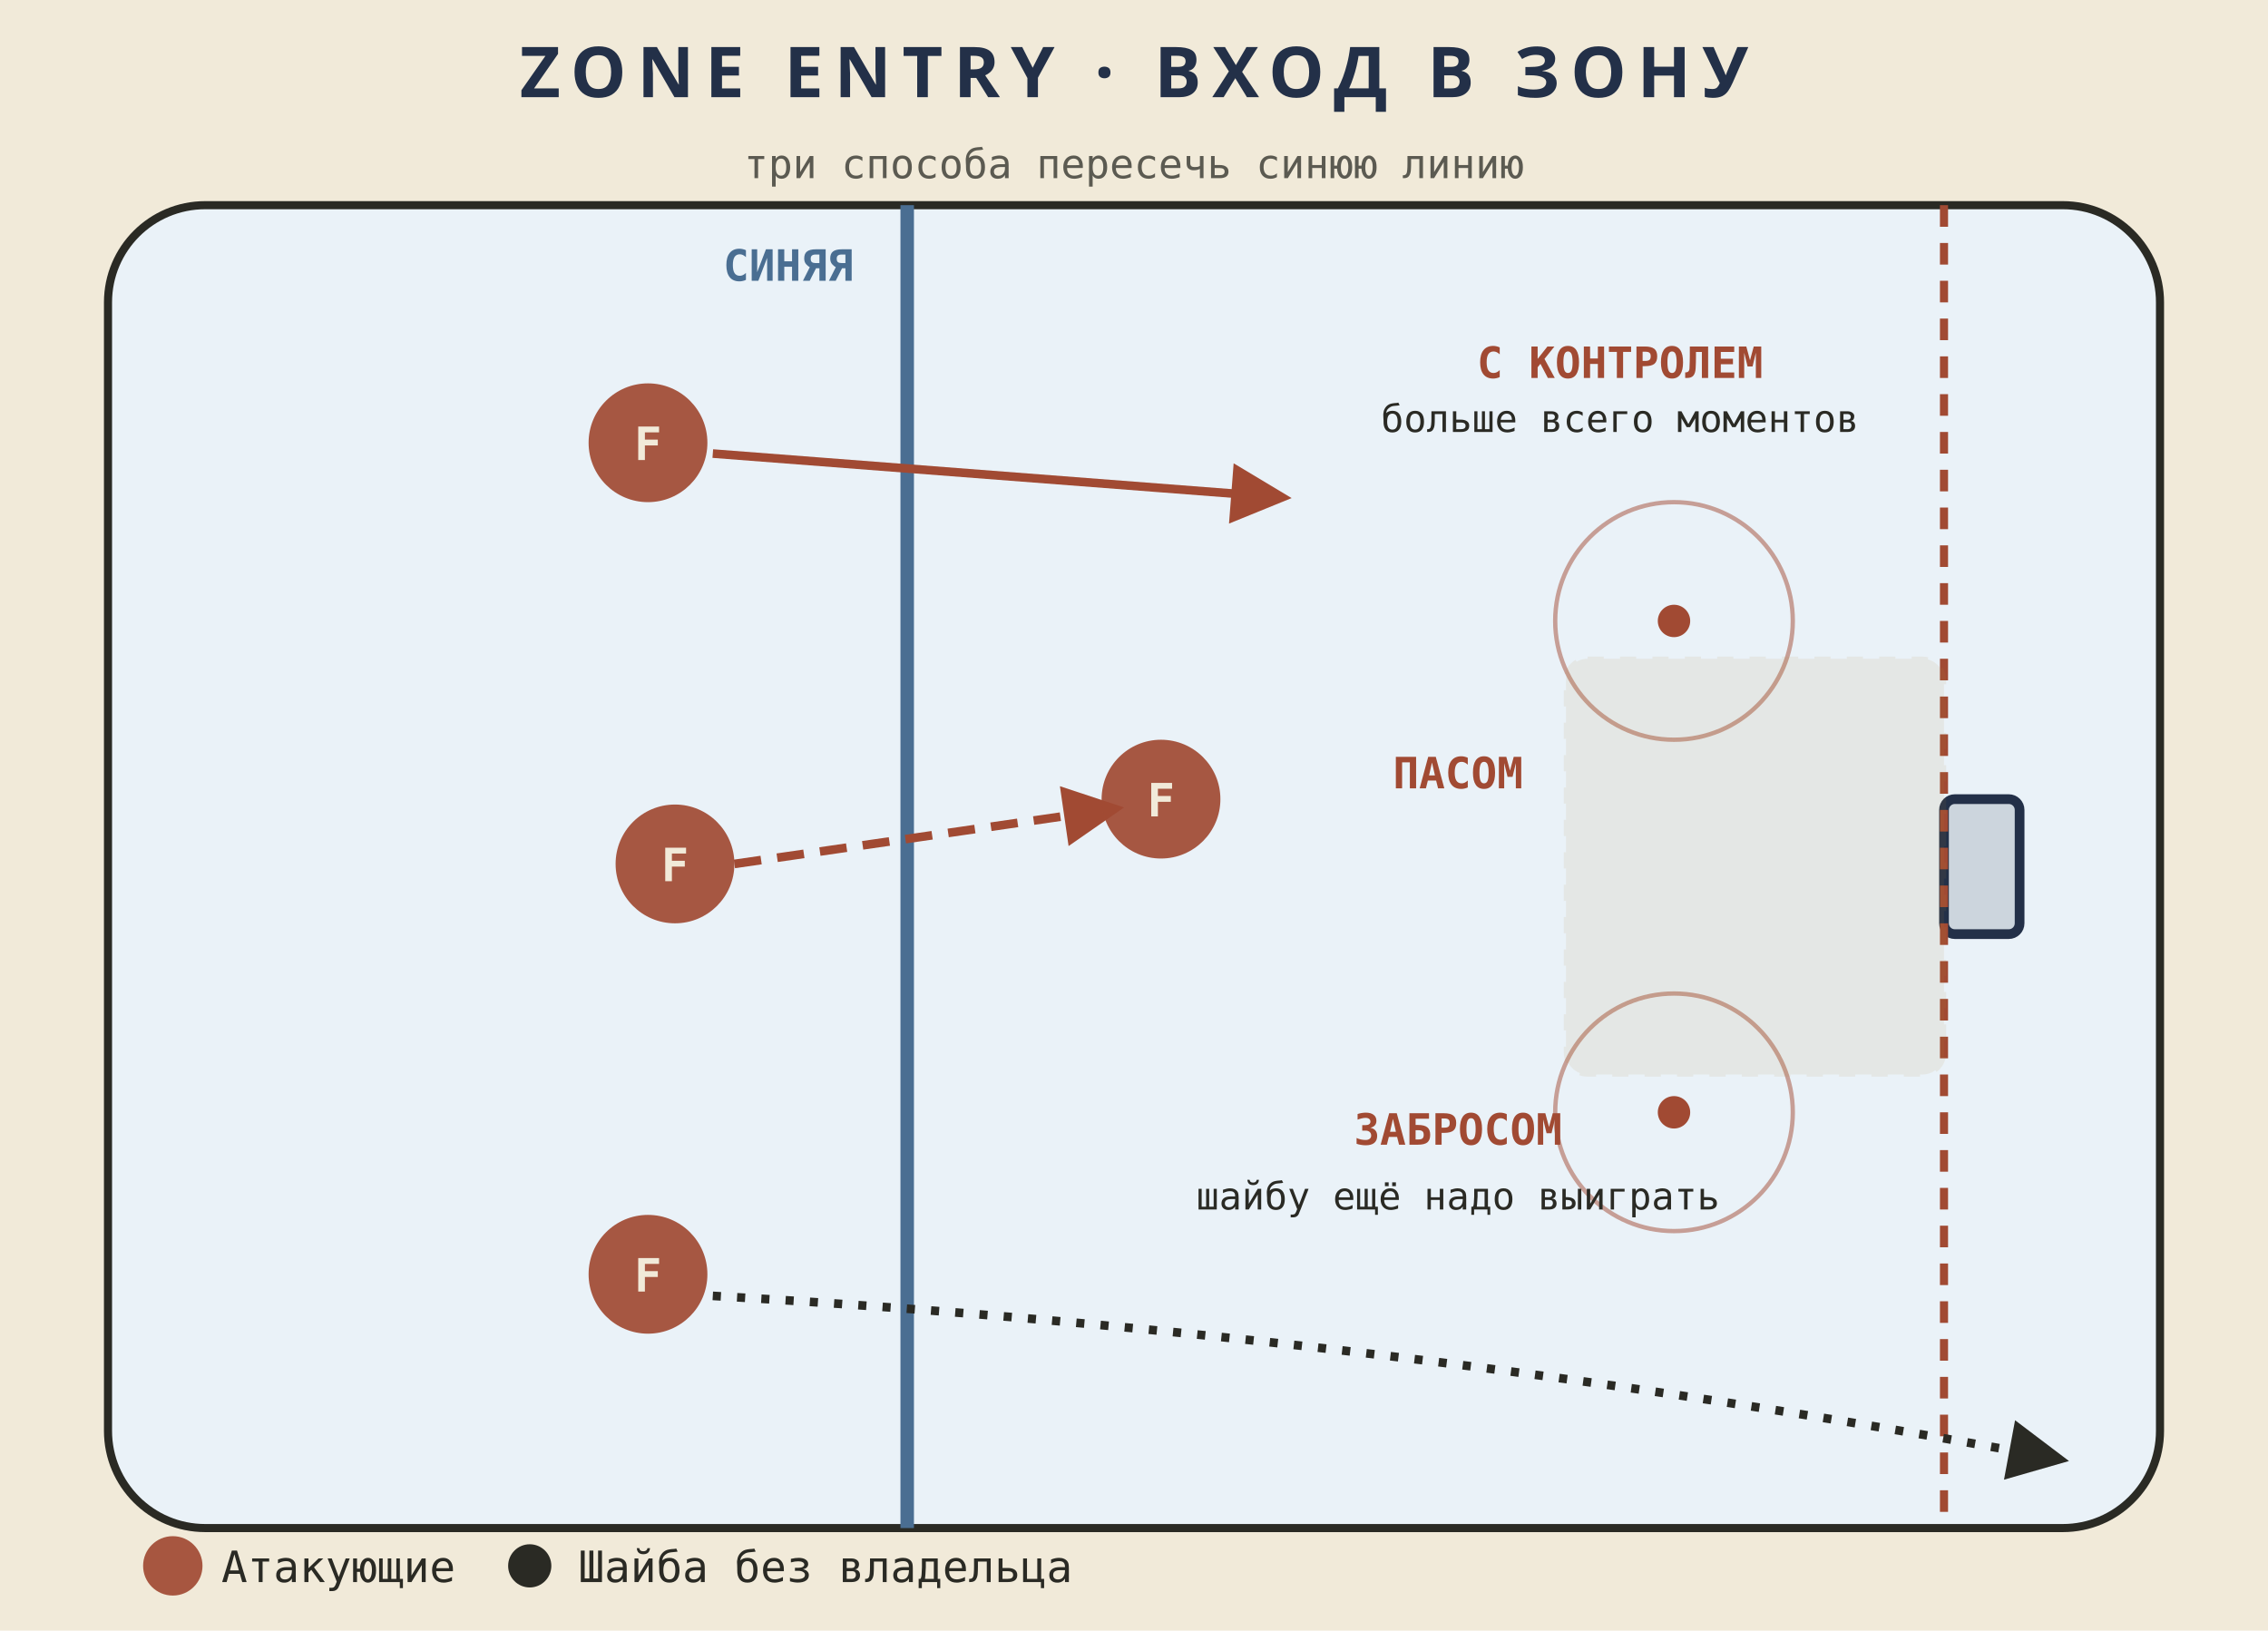
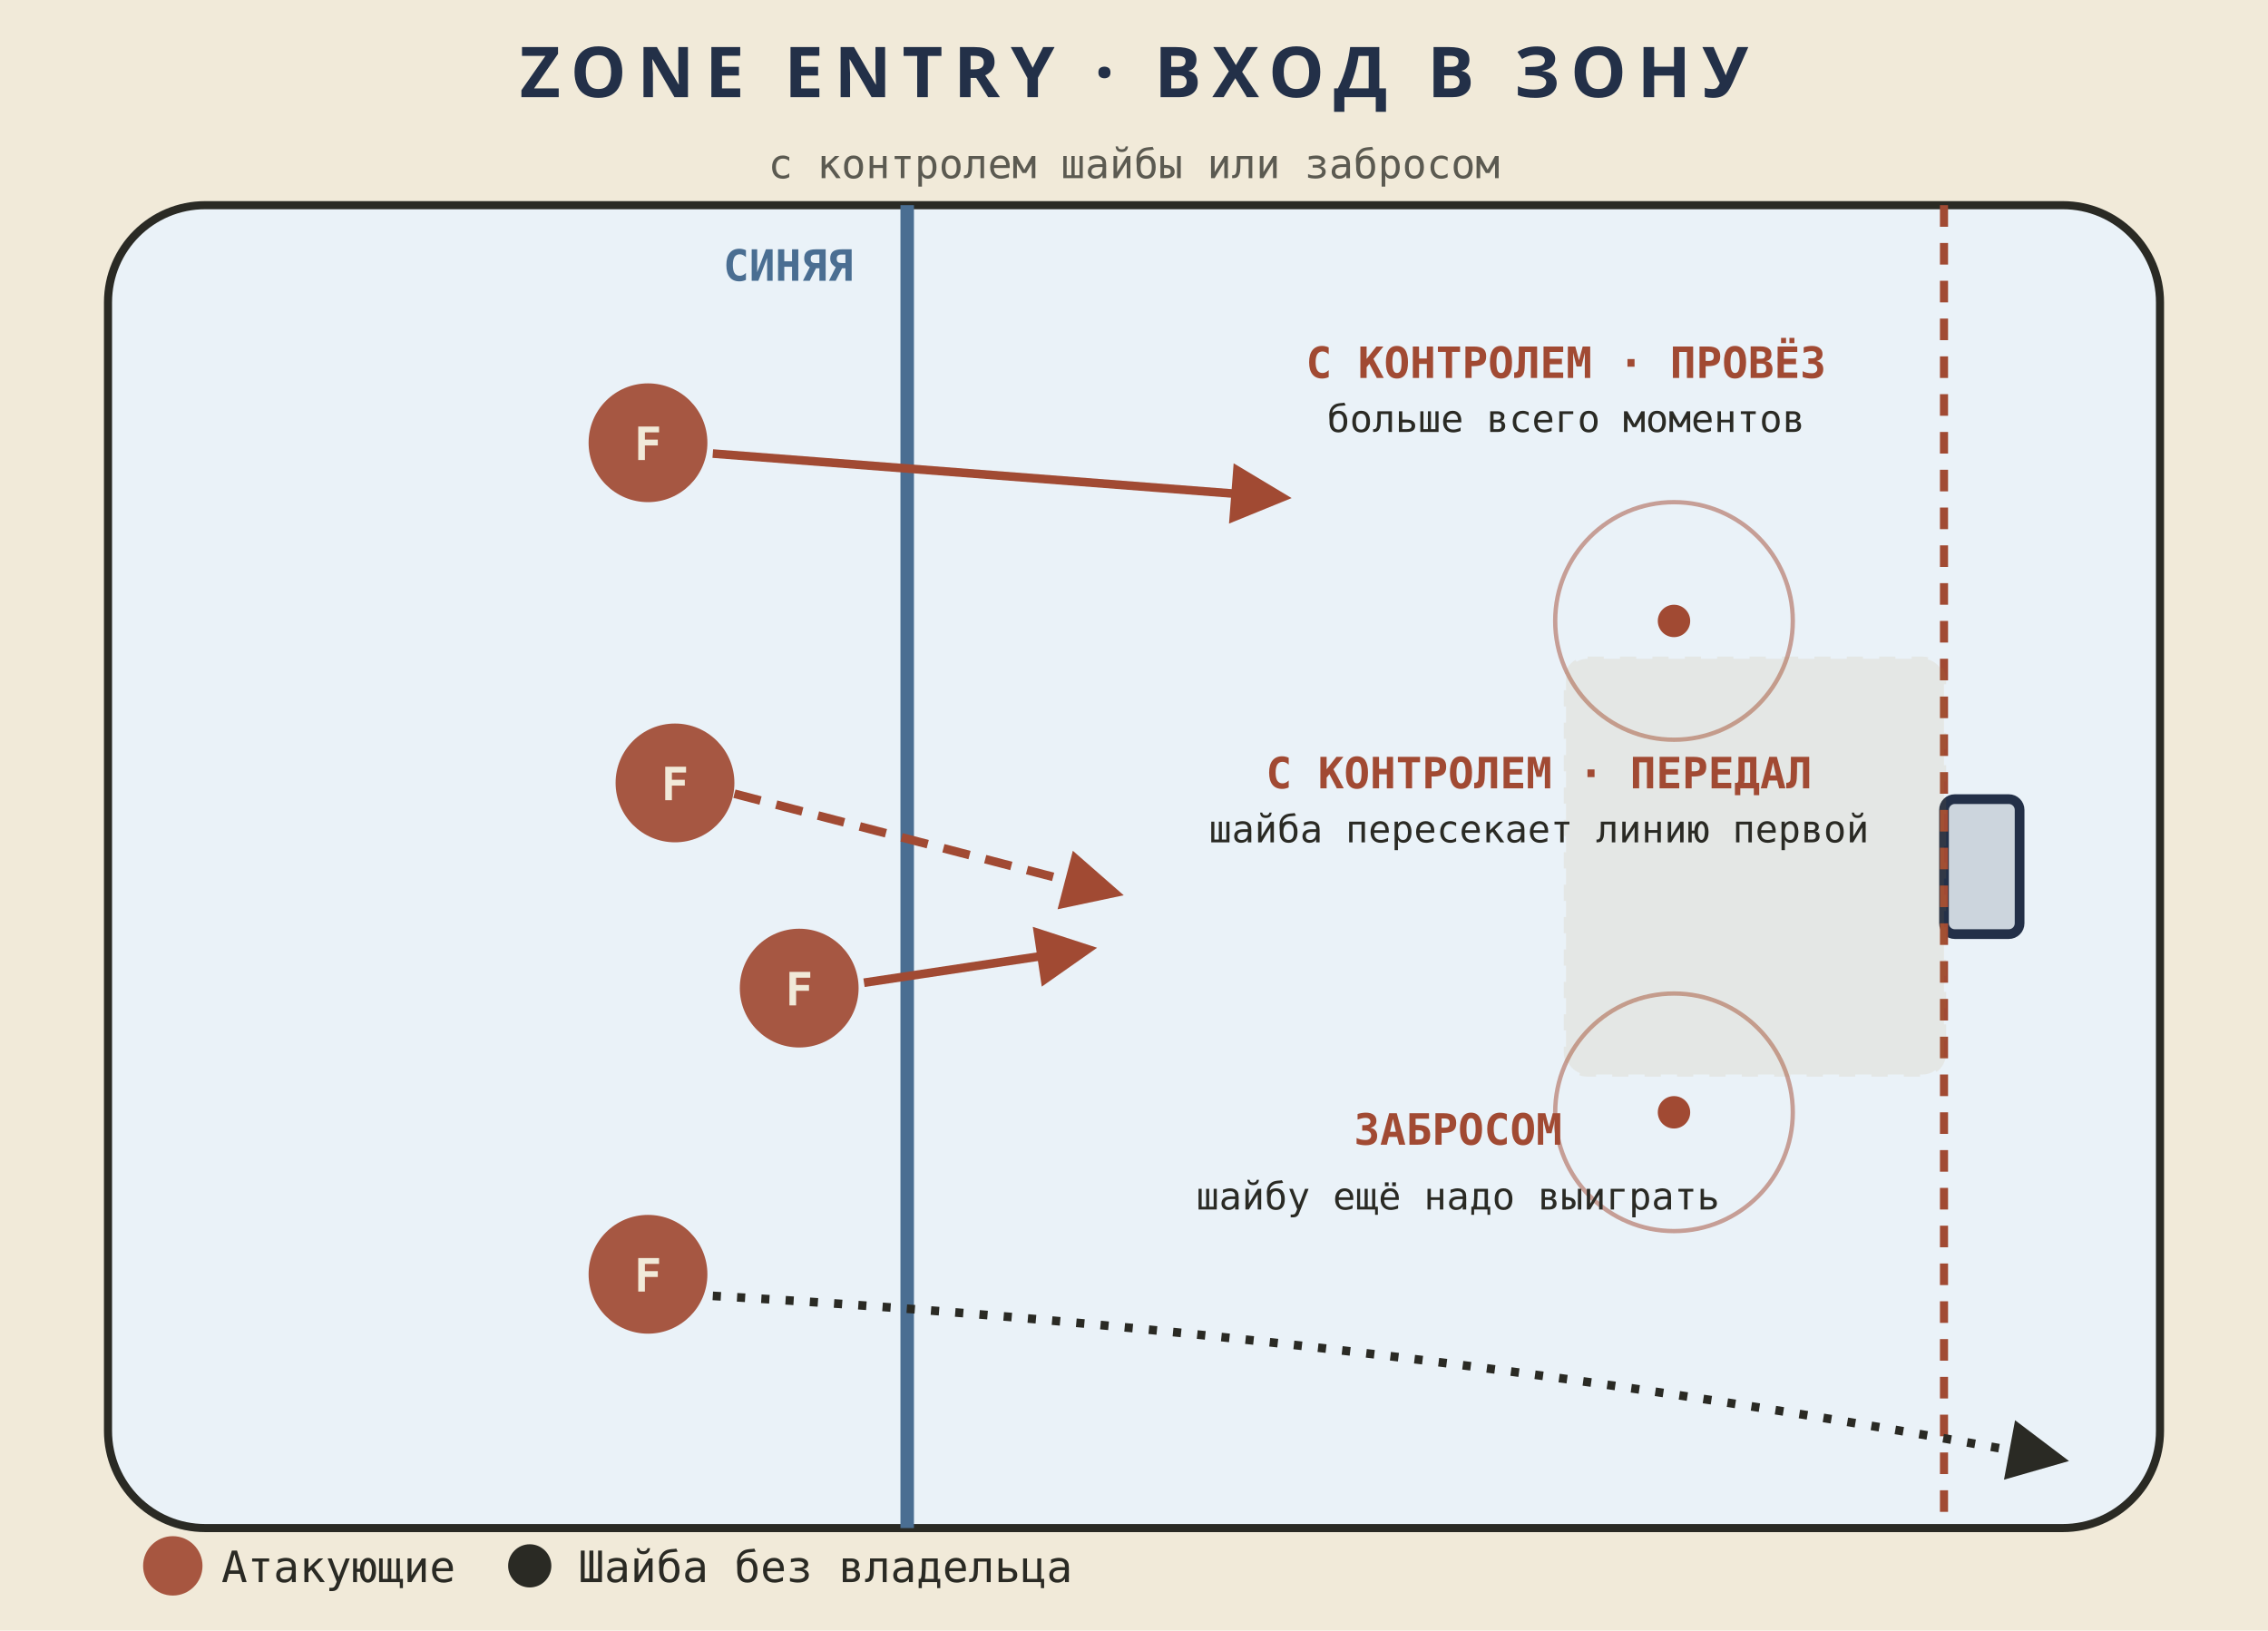
<svg xmlns="http://www.w3.org/2000/svg" viewBox="0 0 420 302" font-family="'PT Mono', monospace">
  <rect width="420" height="302" fill="#F1EAD9" />
  <text x="210" y="18" text-anchor="middle" font-family="'Oswald', sans-serif" font-size="13" font-weight="700" fill="#233048" letter-spacing="2">ZONE ENTRY · ВХОД В ЗОНУ</text>
-   <text x="210" y="33" text-anchor="middle" font-size="7.5" fill="#2A2A24" opacity="0.75">три способа пересечь синюю линию</text>
+   <text x="210" y="33" text-anchor="middle" font-size="7.5" fill="#2A2A24" opacity="0.75">с контролем шайбы или забросом</text>
  <defs>
    <marker id="arr-2A2A24" markerWidth="7" markerHeight="7" refX="5" refY="3.5" orient="auto">
      <path d="M0,0 L0,7 L7,3.5 z" fill="#2A2A24" />
    </marker>
    <marker id="arr-A14A33" markerWidth="7" markerHeight="7" refX="5" refY="3.5" orient="auto">
      <path d="M0,0 L0,7 L7,3.5 z" fill="#A14A33" />
    </marker>
  </defs>
  <rect x="20" y="38" width="380" height="245" rx="18" fill="#EAF2F8" stroke="#2A2A24" stroke-width="1.5" />
  <rect x="360" y="148" width="14" height="25" rx="2" fill="#233048" fill-opacity="0.15" stroke="#233048" stroke-width="1.8" />
  <line x1="168" y1="38" x2="168" y2="283" stroke="#4A6E92" stroke-width="2.5" />
  <text x="158" y="52" font-size="8" fill="#4A6E92" font-weight="700" text-anchor="end">СИНЯЯ</text>
  <line x1="360" y1="38" x2="360" y2="283" stroke="#A14A33" stroke-width="1.5" stroke-dasharray="4,3" />
  <circle cx="310" cy="115" r="22" fill="none" stroke="#A14A33" stroke-width="0.8" opacity="0.5" />
  <circle cx="310" cy="115" r="3" fill="#A14A33" />
  <circle cx="310" cy="206" r="22" fill="none" stroke="#A14A33" stroke-width="0.8" opacity="0.5" />
  <circle cx="310" cy="206" r="3" fill="#A14A33" />
  <rect x="290" y="122" width="70" height="77" rx="4" fill="#B08234" opacity="0.10" stroke="#B08234" stroke-width="0.8" stroke-dasharray="3,3" />
  <circle cx="120" cy="82" r="11" fill="#A14A33" opacity="0.92" />
  <text x="120" y="85.2" text-anchor="middle" font-size="8.5" fill="#F1EAD9" font-weight="700">F</text>
  <path d="M132,84 L236,92" fill="none" stroke="#A14A33" stroke-width="1.6" marker-end="url(#arr-A14A33)" />
-   <text x="300" y="70" text-anchor="middle" font-size="8" fill="#A14A33" font-weight="700">С КОНТРОЛЕМ</text>
-   <text x="300" y="80" text-anchor="middle" font-size="7" fill="#2A2A24">больше всего моментов</text>
-   <circle cx="125" cy="160" r="11" fill="#A14A33" opacity="0.92" />
-   <text x="125" y="163.2" text-anchor="middle" font-size="8.5" fill="#F1EAD9" font-weight="700">F</text>
-   <path d="M136,160 L205,150" fill="none" stroke="#A14A33" stroke-width="1.6" stroke-dasharray="5,3" marker-end="url(#arr-A14A33)" />
-   <circle cx="215" cy="148" r="11" fill="#A14A33" opacity="0.92" />
-   <text x="215" y="151.2" text-anchor="middle" font-size="8.5" fill="#F1EAD9" font-weight="700">F</text>
-   <text x="270" y="146" text-anchor="middle" font-size="8" fill="#A14A33" font-weight="700">ПАСОМ</text>
+   <text x="290" y="70" text-anchor="middle" font-size="8" fill="#A14A33" font-weight="700">С КОНТРОЛЕМ · ПРОВЁЗ</text>
+   <text x="290" y="80" text-anchor="middle" font-size="7" fill="#2A2A24">больше всего моментов</text>
+   <circle cx="125" cy="145" r="11" fill="#A14A33" opacity="0.92" />
+   <text x="125" y="148.2" text-anchor="middle" font-size="8.5" fill="#F1EAD9" font-weight="700">F</text>
+   <path d="M136,147 L205,165" fill="none" stroke="#A14A33" stroke-width="1.6" stroke-dasharray="5,3" marker-end="url(#arr-A14A33)" />
+   <circle cx="148" cy="183" r="11" fill="#A14A33" opacity="0.92" />
+   <text x="148" y="186.2" text-anchor="middle" font-size="8.5" fill="#F1EAD9" font-weight="700">F</text>
+   <path d="M160,182 L200,176" fill="none" stroke="#A14A33" stroke-width="1.6" marker-end="url(#arr-A14A33)" />
+   <text x="285" y="146" text-anchor="middle" font-size="8" fill="#A14A33" font-weight="700">С КОНТРОЛЕМ · ПЕРЕДАЛ</text>
+   <text x="285" y="156" text-anchor="middle" font-size="7" fill="#2A2A24">шайба пересекает линию первой</text>
  <circle cx="120" cy="236" r="11" fill="#A14A33" opacity="0.92" />
  <text x="120" y="239.2" text-anchor="middle" font-size="8.5" fill="#F1EAD9" font-weight="700">F</text>
  <path d="M132,240 Q257.0,247.1 380,270" fill="none" stroke="#2A2A24" stroke-width="1.6" stroke-dasharray="1.5,3" marker-end="url(#arr-2A2A24)" />
  <text x="270" y="212" text-anchor="middle" font-size="8" fill="#A14A33" font-weight="700">ЗАБРОСОМ</text>
  <text x="270" y="224" text-anchor="middle" font-size="7" fill="#2A2A24">шайбу ещё надо выиграть</text>
  <circle cx="32" cy="290" r="5.5" fill="#A14A33" opacity="0.92" />
  <text x="41" y="293" font-size="8" fill="#2A2A24">Атакующие</text>
  <circle cx="98.1" cy="290" r="4" fill="#2A2A24" />
  <text x="107.1" y="293" font-size="8" fill="#2A2A24">Шайба без владельца</text>
</svg>
